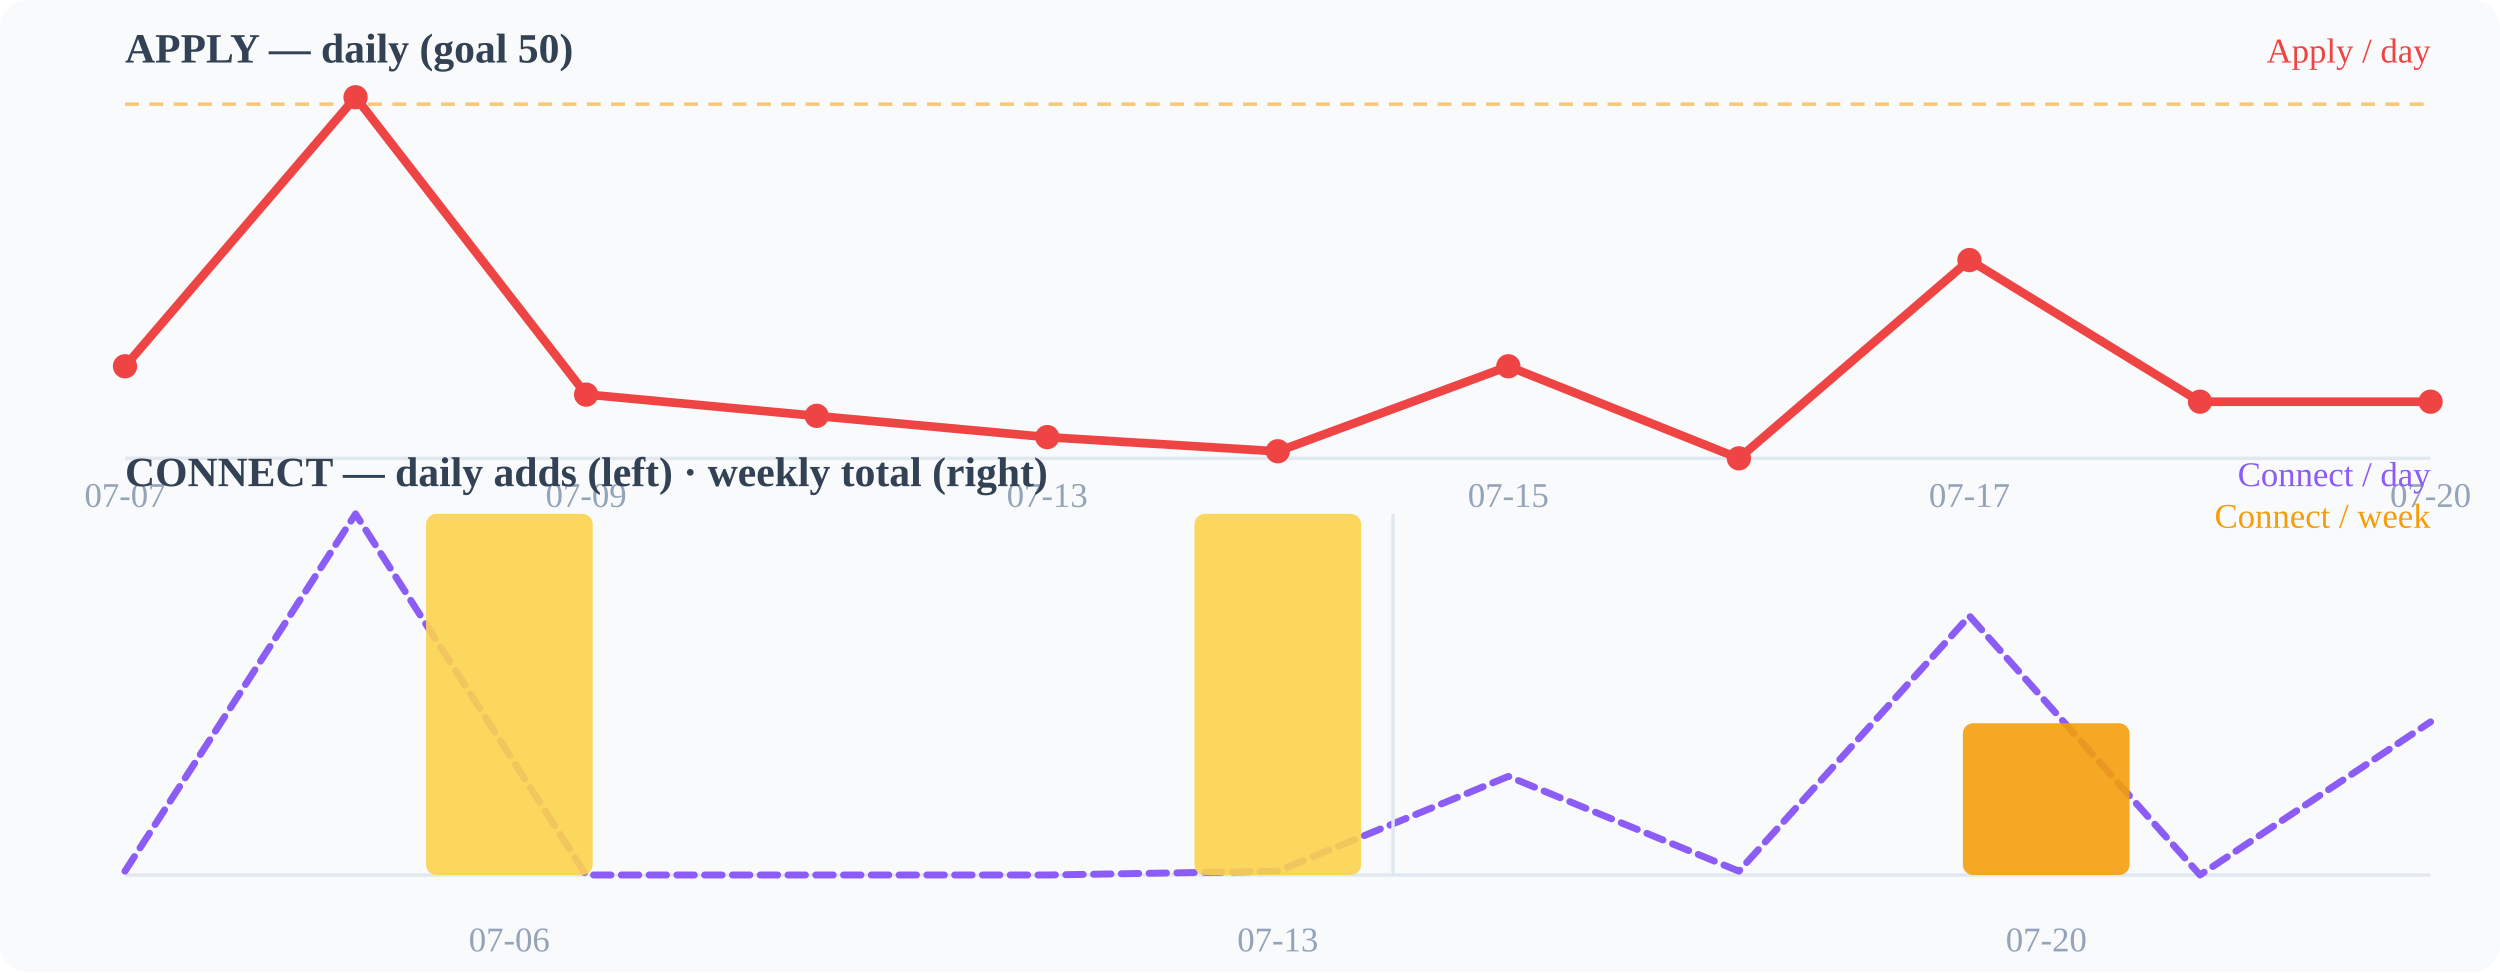
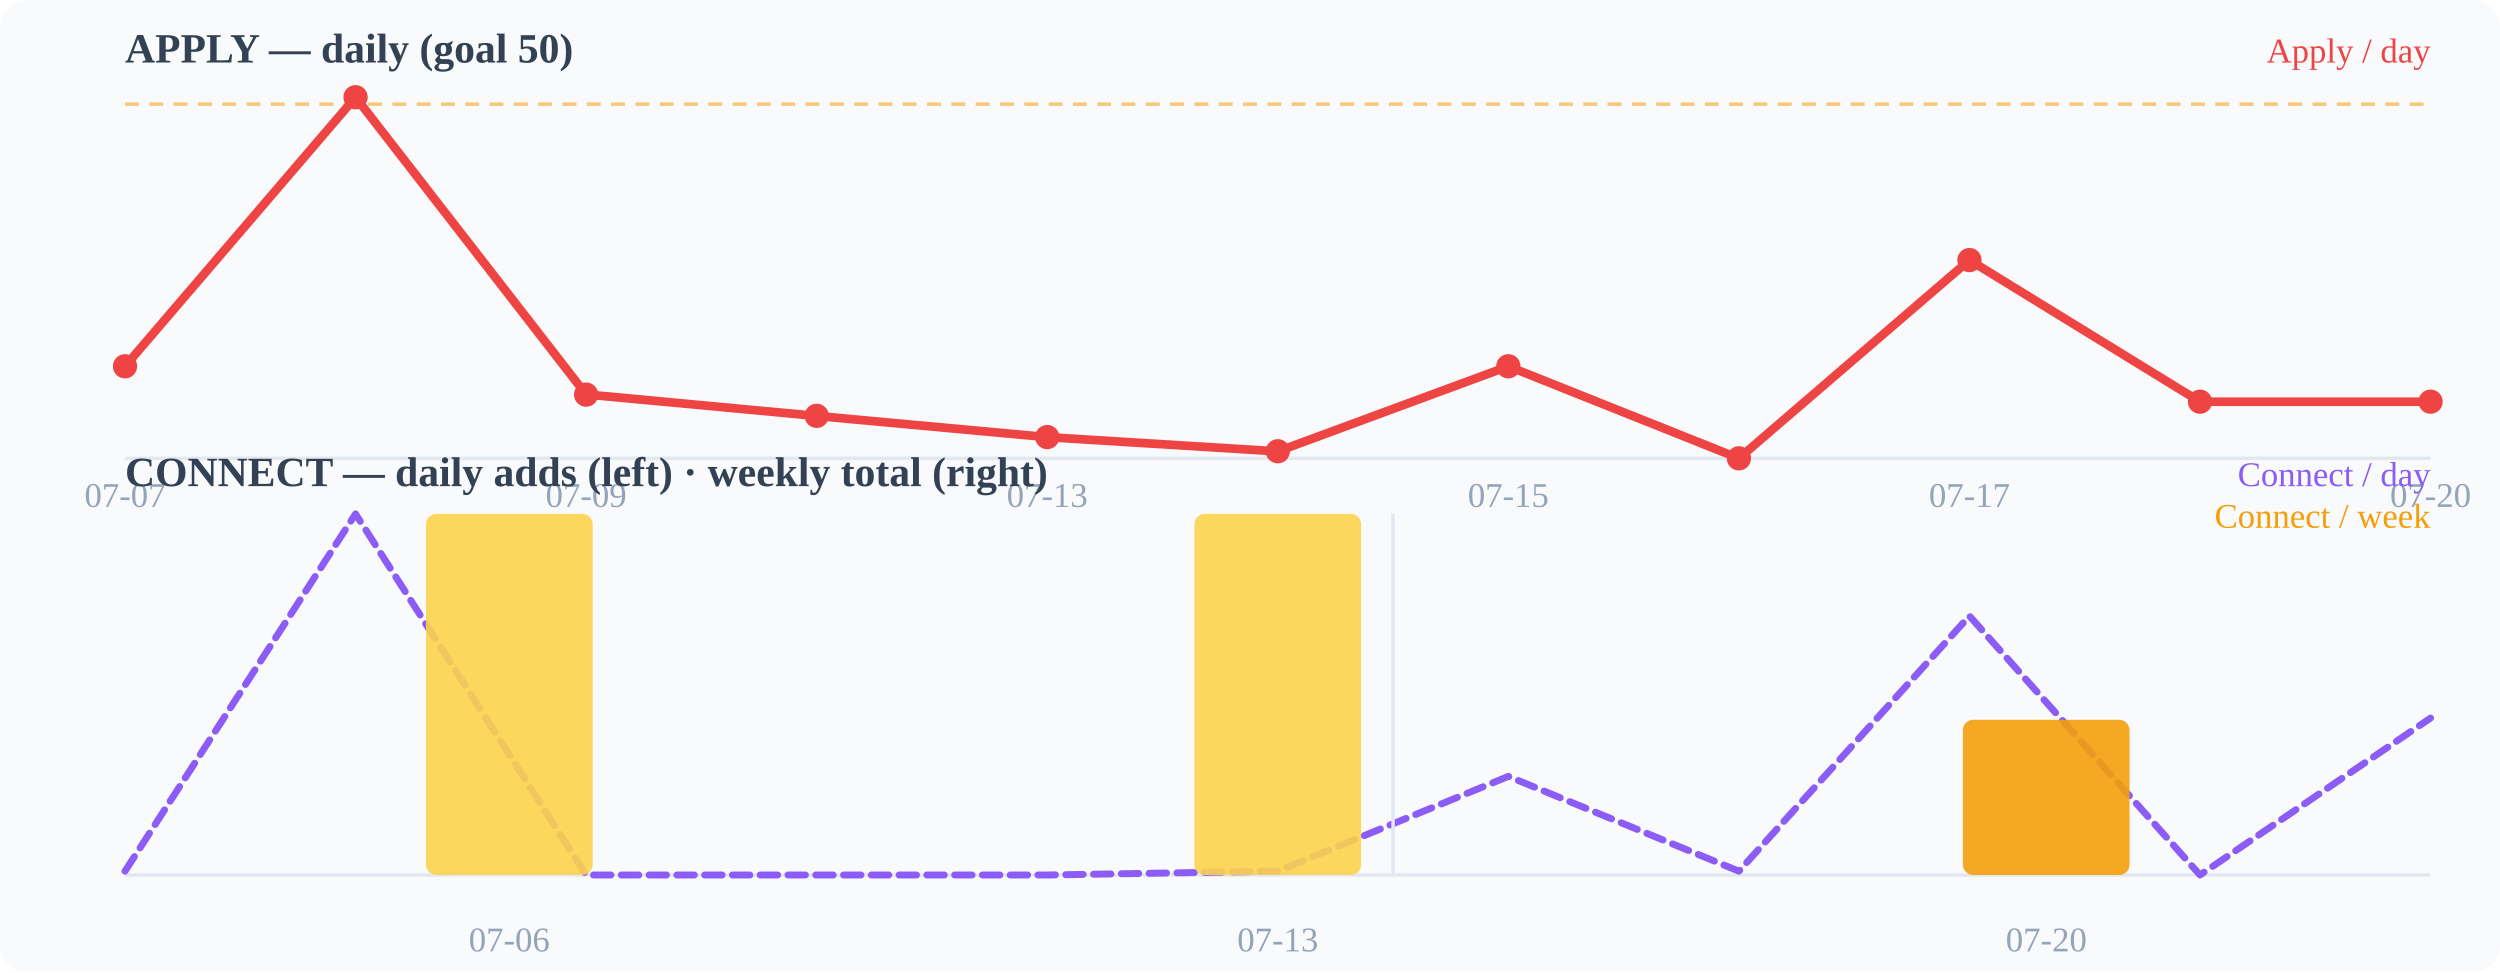
<svg xmlns="http://www.w3.org/2000/svg" width="720" height="280" viewBox="0 0 720 280">
  <rect width="720" height="280" fill="#f8fafc" rx="8" />
  <text x="36" y="18" font-size="12" font-weight="600" fill="#334155">APPLY — daily (goal 50)</text>
  <line x1="36" y1="132" x2="700" y2="132" stroke="#e2e8f0" stroke-width="1" />
  <line x1="36" y1="30.0" x2="700" y2="30.0" stroke="#f59e0b" stroke-width="1" stroke-dasharray="4 3" opacity="0.55" />
  <polyline points="36.0,105.5 102.4,28.0 168.8,113.6 235.2,119.8 301.6,125.9 368.0,130.0 434.4,105.5 500.8,132.0 567.2,74.9 633.6,115.7 700.0,115.7" fill="none" stroke="#ef4444" stroke-width="2.5" stroke-linecap="round" stroke-linejoin="round" />
  <circle cx="36" cy="105.49" r="3.5" fill="#ef4444" />
  <circle cx="102.4" cy="28" r="3.5" fill="#ef4444" />
  <circle cx="168.8" cy="113.647" r="3.5" fill="#ef4444" />
  <circle cx="235.2" cy="119.765" r="3.5" fill="#ef4444" />
  <circle cx="301.6" cy="125.882" r="3.5" fill="#ef4444" />
  <circle cx="368" cy="129.961" r="3.5" fill="#ef4444" />
  <circle cx="434.4" cy="105.49" r="3.5" fill="#ef4444" />
  <circle cx="500.8" cy="132" r="3.5" fill="#ef4444" />
  <circle cx="567.2" cy="74.902" r="3.5" fill="#ef4444" />
  <circle cx="633.6" cy="115.686" r="3.5" fill="#ef4444" />
  <circle cx="700" cy="115.686" r="3.5" fill="#ef4444" />
  <text x="36" y="146" font-size="10" fill="#94a3b8" text-anchor="middle">07-07</text>
  <text x="168.8" y="146" font-size="10" fill="#94a3b8" text-anchor="middle">07-09</text>
  <text x="301.6" y="146" font-size="10" fill="#94a3b8" text-anchor="middle">07-13</text>
  <text x="434.4" y="146" font-size="10" fill="#94a3b8" text-anchor="middle">07-15</text>
  <text x="567.2" y="146" font-size="10" fill="#94a3b8" text-anchor="middle">07-17</text>
  <text x="700" y="146" font-size="10" fill="#94a3b8" text-anchor="middle">07-20</text>
  <text x="36" y="140" font-size="12" font-weight="600" fill="#334155">CONNECT — daily adds (left) · weekly total (right)</text>
  <line x1="36" y1="252" x2="700" y2="252" stroke="#e2e8f0" stroke-width="1" />
-   <polyline points="36.0,250.9 102.4,148.0 168.8,252.0 235.2,252.0 301.6,252.0 368.0,250.9 434.4,223.6 500.8,250.9 567.2,177.4 633.6,252.0 700.0,207.9" fill="none" stroke="#8b5cf6" stroke-width="2" stroke-linecap="round" stroke-linejoin="round" stroke-dasharray="5 3" />
+   <polyline points="36.0,250.9 102.4,148.0 168.8,252.0 235.2,252.0 301.6,252.0 368.0,250.9 434.4,223.6 500.8,250.9 567.2,177.4 633.6,252.0 700.0,206.8" fill="none" stroke="#8b5cf6" stroke-width="2" stroke-linecap="round" stroke-linejoin="round" stroke-dasharray="5 3" />
  <rect x="122.7" y="148.0" width="48" height="104.0" rx="3" fill="#fcd34d" opacity="0.9" />
  <rect x="344.0" y="148.0" width="48" height="104.0" rx="3" fill="#fcd34d" opacity="0.9" />
-   <rect x="565.3" y="208.3" width="48" height="43.7" rx="3" fill="#f59e0b" opacity="0.9" />
+   <rect x="565.3" y="207.3" width="48" height="44.7" rx="3" fill="#f59e0b" opacity="0.9" />
  <line x1="401.2" y1="148" x2="401.2" y2="252" stroke="#e2e8f0" stroke-width="1" />
  <text x="146.667" y="274" font-size="10" fill="#94a3b8" text-anchor="middle">07-06</text>
  <text x="368" y="274" font-size="10" fill="#94a3b8" text-anchor="middle">07-13</text>
  <text x="589.333" y="274" font-size="10" fill="#94a3b8" text-anchor="middle">07-20</text>
  <text x="700" y="18" font-size="10" fill="#ef4444" text-anchor="end">Apply / day</text>
  <text x="700" y="140" font-size="10" fill="#8b5cf6" text-anchor="end">Connect / day</text>
  <text x="700" y="152" font-size="10" fill="#f59e0b" text-anchor="end">Connect / week</text>
</svg>
